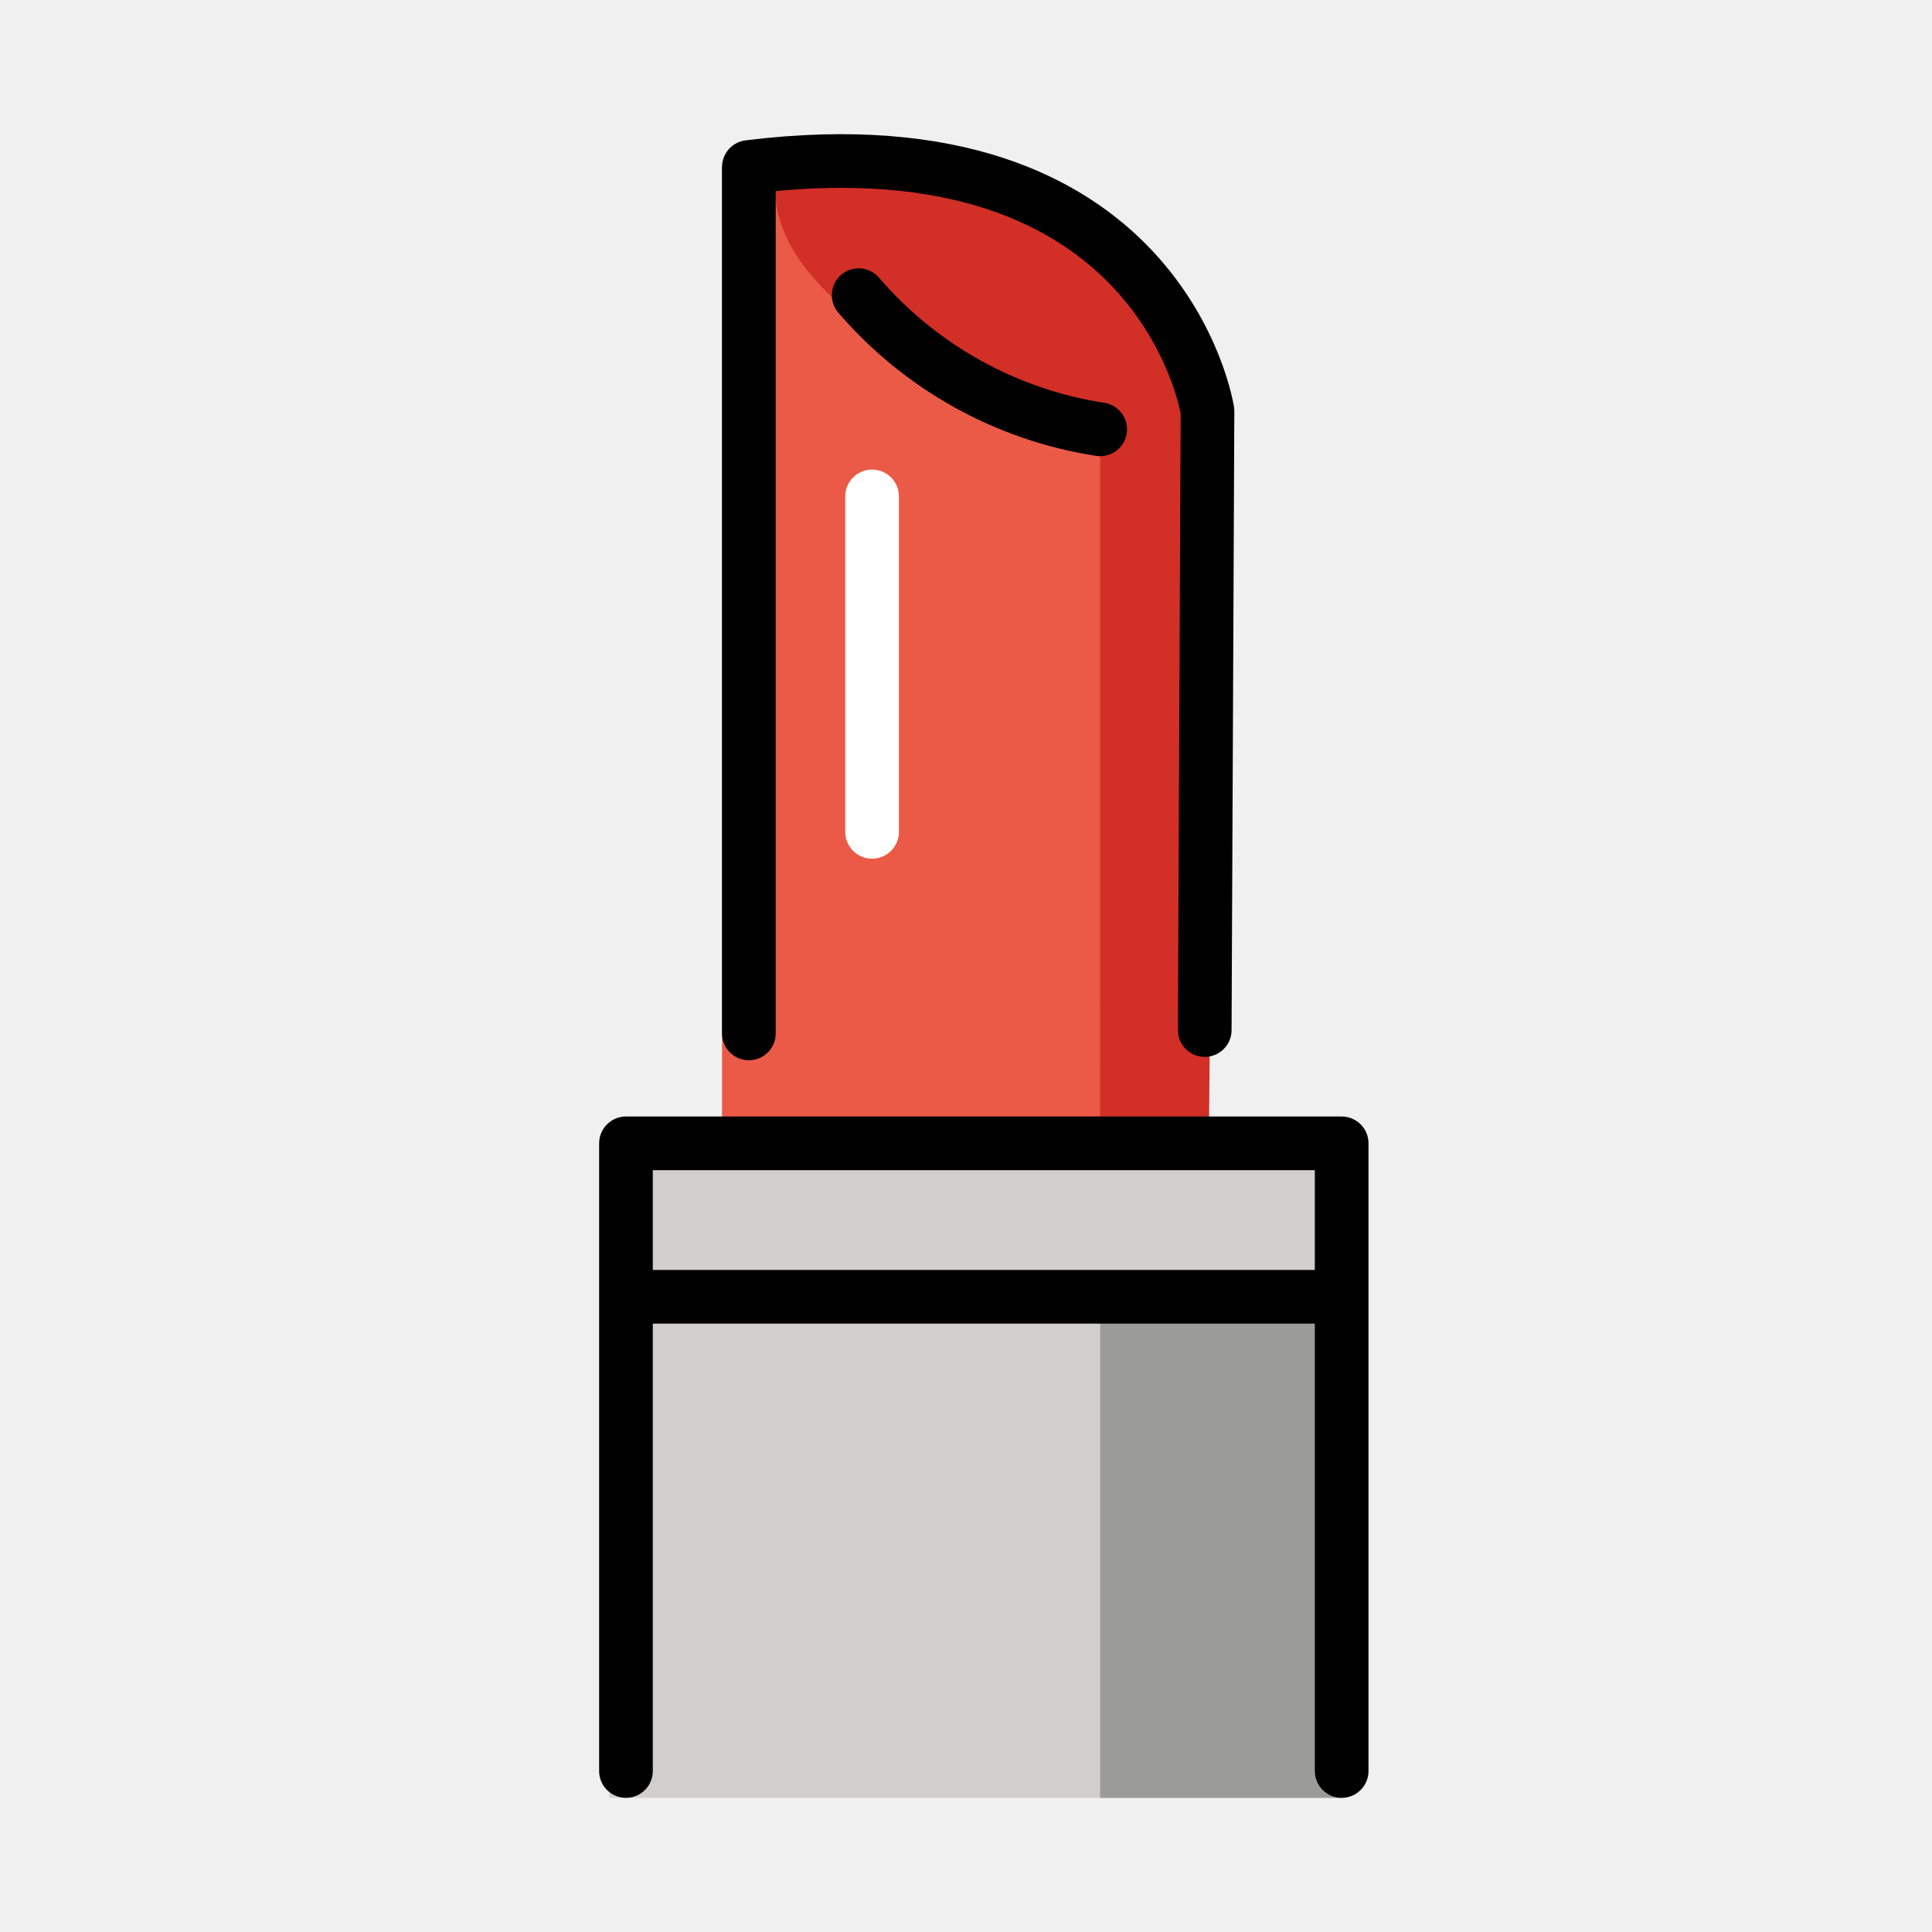
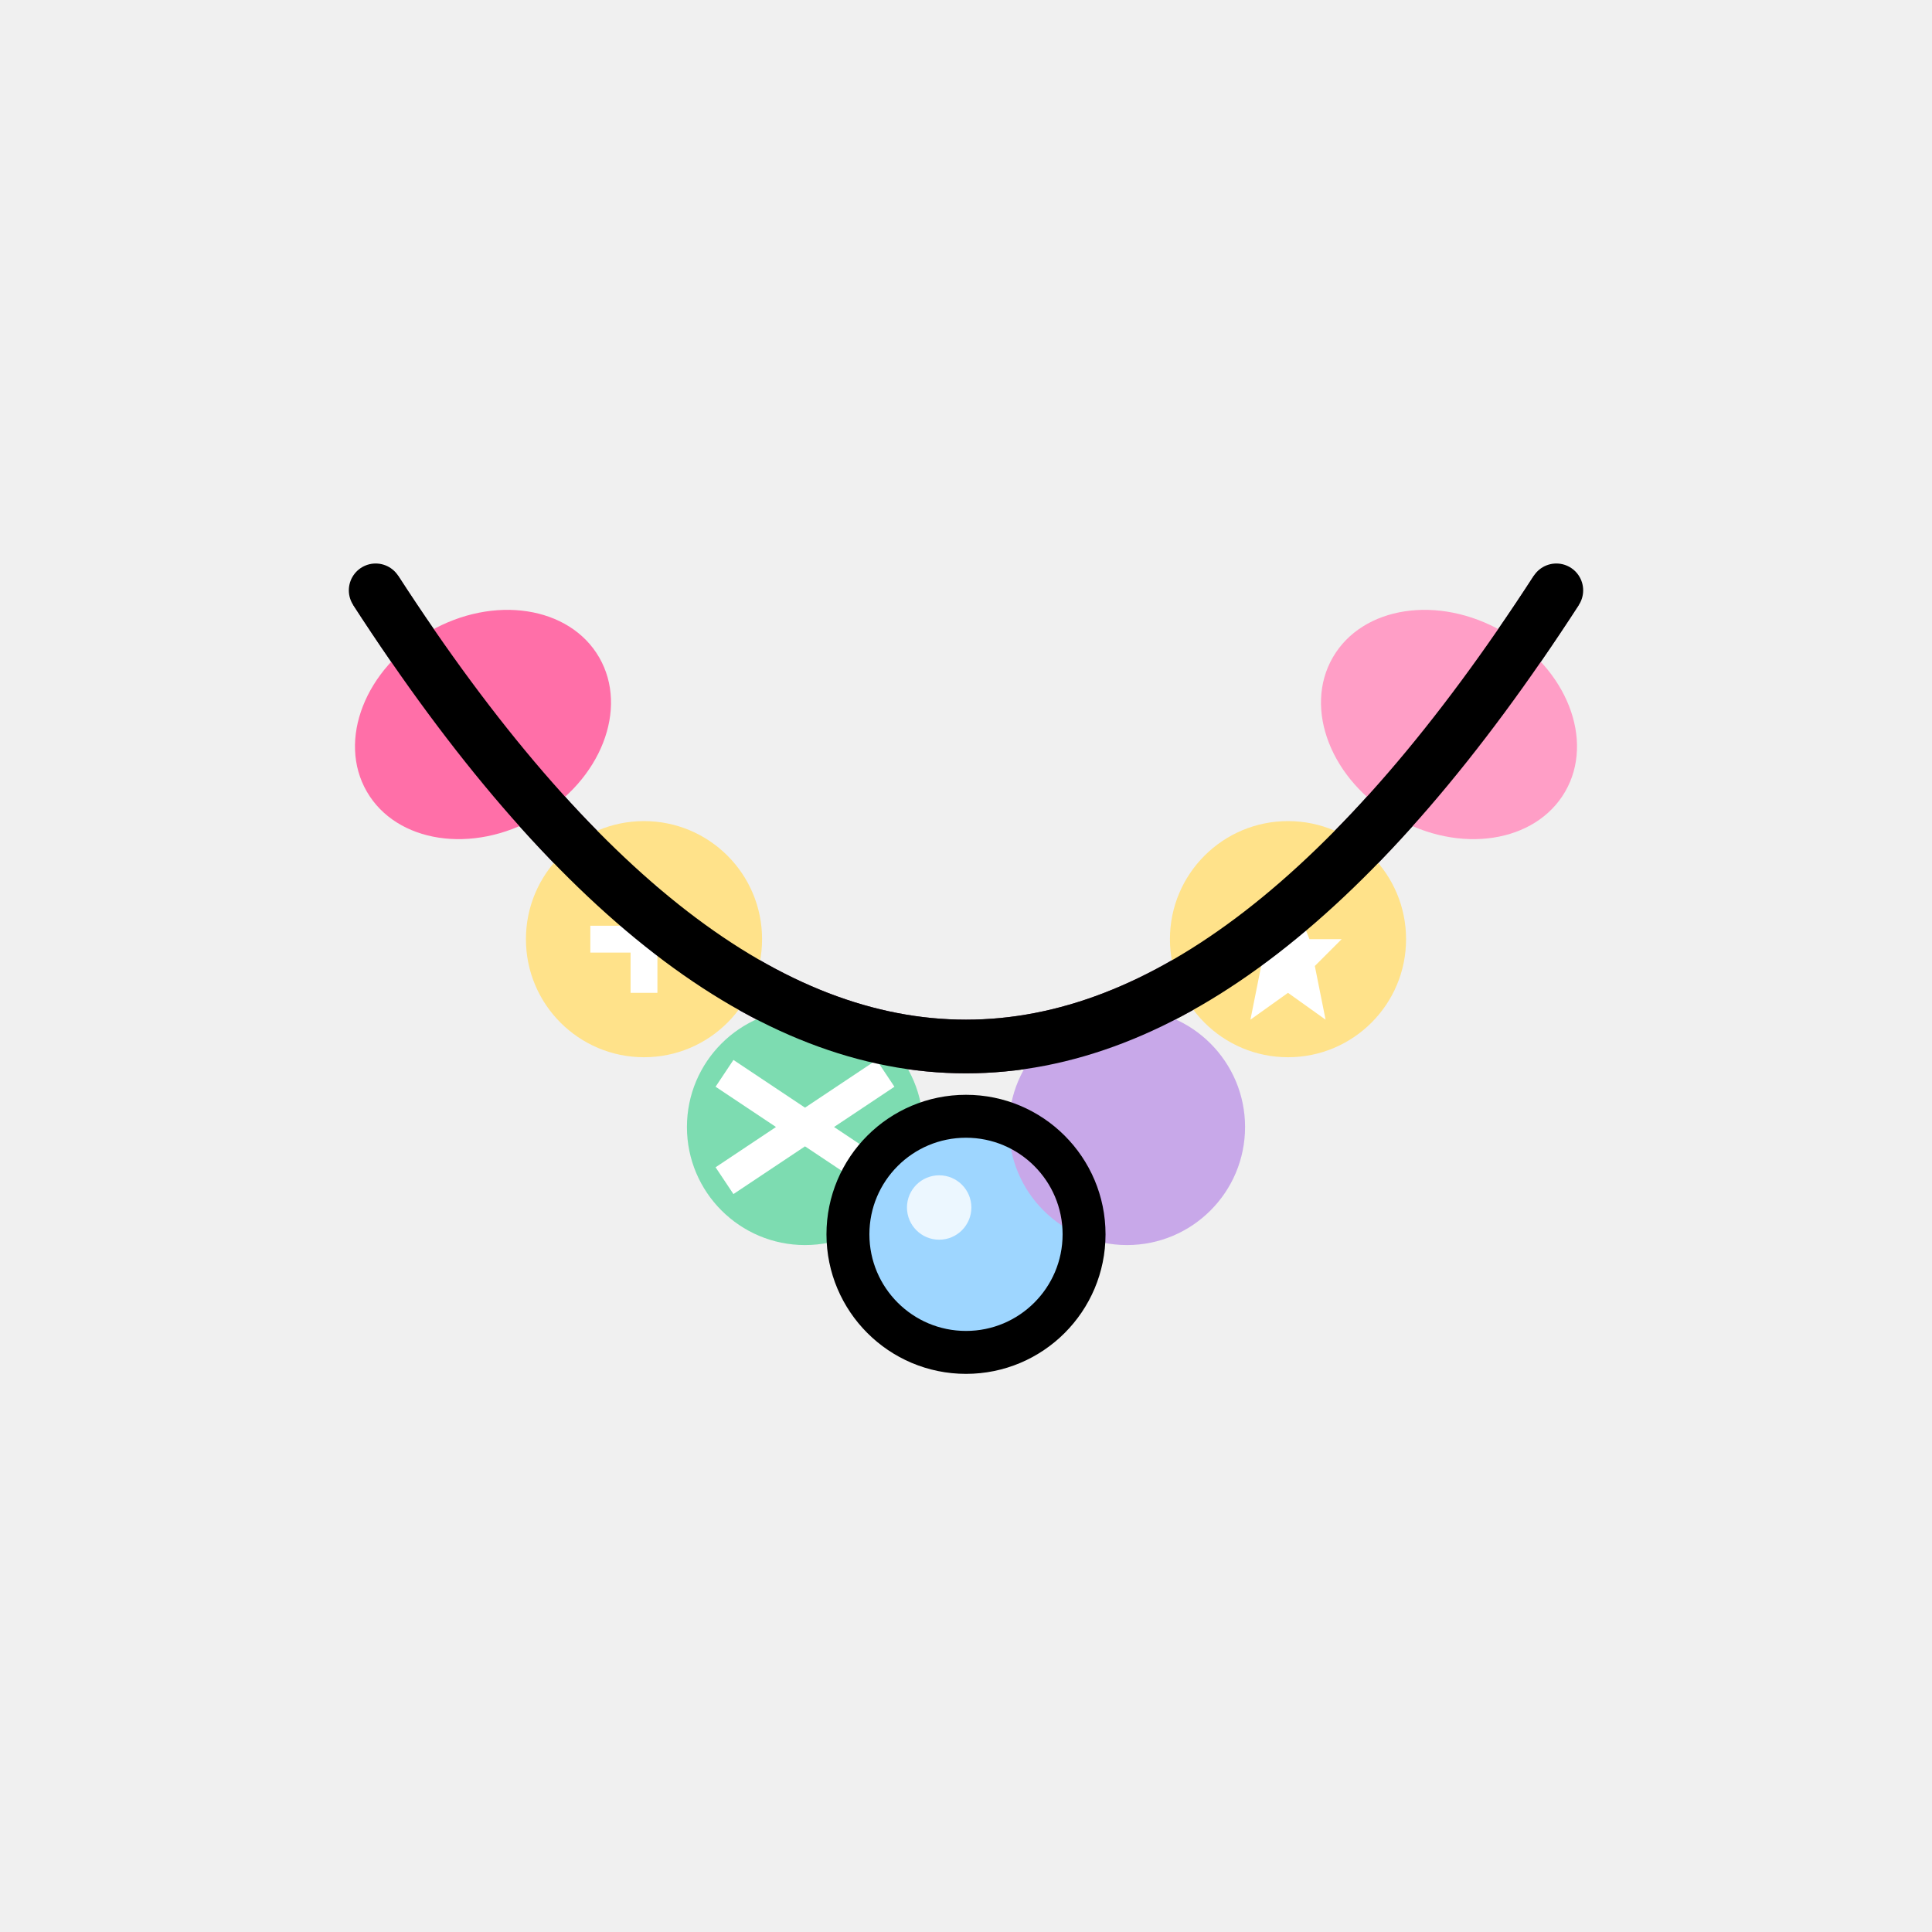
<svg xmlns="http://www.w3.org/2000/svg" viewBox="0 0 72 72" width="72" height="72">
  <g id="color">
-     <rect x="22.71" y="47.807" width="27.29" height="19.193" fill="#d0cfce" />
-     <polygon fill="#9b9b9a" points="41 42.609 41 67 50 67 50 43 41 42.609" />
-     <rect x="22.71" y="42.609" width="27.29" height="5.198" fill="#d0cfce" />
-     <path fill="#ea5a47" d="m26.908,42.411h17.894V15.319s-1-10.396-17.894-9.097v36.188Z" />
-     <path fill="#d22f27" d="m41,37V10c1.84,2.088,2.572,2.501,3.328,4.881l.767,22.916-.043,4.614h-4.054l.002-5.411Z" />
-     <path fill="#d22f27" d="m44.035,15.443c-1.063,1.683-5.348.886-9.572-1.781-4.088-2.581-5.605-4.563-5.589-6.803.002-.223.164-.429.386-.452.421-.043,1.041.261,1.704.229,2.544-.316,5.842.562,8.034,1.892,4.223,2.667,5.054,5.65,5.037,6.916Z" />
-     <line x1="32.5" x2="32.5" y1="18.5" y2="31" fill="none" stroke="#fff" stroke-linecap="round" stroke-miterlimit="10" stroke-width="2" />
+     <path fill="none" stroke="#5a3550" stroke-width="2" d="M14 22 Q 36 56 58 22" />
+     <ellipse cx="18" cy="27" rx="5" ry="4" fill="#ff6fa8" transform="rotate(-30 18 27)" />
+     <circle cx="24" cy="35" r="4.4" fill="#ffe28a" />
+     <path d="M22 35 L 26 35 M 24 33 L 24 37" stroke="#fff" stroke-width="1" />
+     <circle cx="30" cy="42" r="4.4" fill="#7ddcb1" />
+     <path d="M27 40 L 33 44 M 27 44 L 33 40" stroke="#fff" stroke-width="1.2" />
+     <circle cx="36" cy="46" r="4.4" fill="#9ed6ff" />
+     <circle cx="35" cy="45" r="1.2" fill="#fff" opacity=".8" />
+     <circle cx="42" cy="42" r="4.4" fill="#c8a8e9" />
+     <circle cx="48" cy="35" r="4.4" fill="#ffe28a" />
+     <path d="M48 33 L 48.8 35 L 50 35 L 49 36 L 49.4 38 L 48 37 L 46.6 38 L 47 36 L 46 35 L 47.2 35 Z" fill="#fff" />
+     <ellipse cx="54" cy="27" rx="5" ry="4" fill="#ff9ec6" transform="rotate(30 54 27)" />
  </g>
  <g id="line">
-     <polyline fill="none" stroke="#000" stroke-linecap="round" stroke-linejoin="round" stroke-width="2" points="23.328 66 23.328 42.609 29.12 42.609 50 42.609 50 66" />
-     <path fill="none" stroke="#000" stroke-linecap="round" stroke-linejoin="round" stroke-width="2" d="m27.908,38.512V6.223c15.422-1.911,17.092,9.097,17.092,9.097l-.103,23.067" />
-     <line x1="23.328" x2="50" y1="48.327" y2="48.327" fill="none" stroke="#000" stroke-miterlimit="10" stroke-width="2" />
-     <path fill="none" stroke="#000" stroke-linecap="round" stroke-linejoin="round" stroke-width="2" d="m32,11c2.307,2.687,5.5,4.46,9,5" />
+     <path fill="none" stroke="#000000" stroke-linecap="round" stroke-linejoin="round" stroke-miterlimit="10" stroke-width="2" d="M14 22 Q 36 56 58 22" />
+     <circle cx="36" cy="46" r="4.4" fill="none" stroke="#000000" stroke-miterlimit="10" stroke-width="1.6" />
  </g>
</svg>
